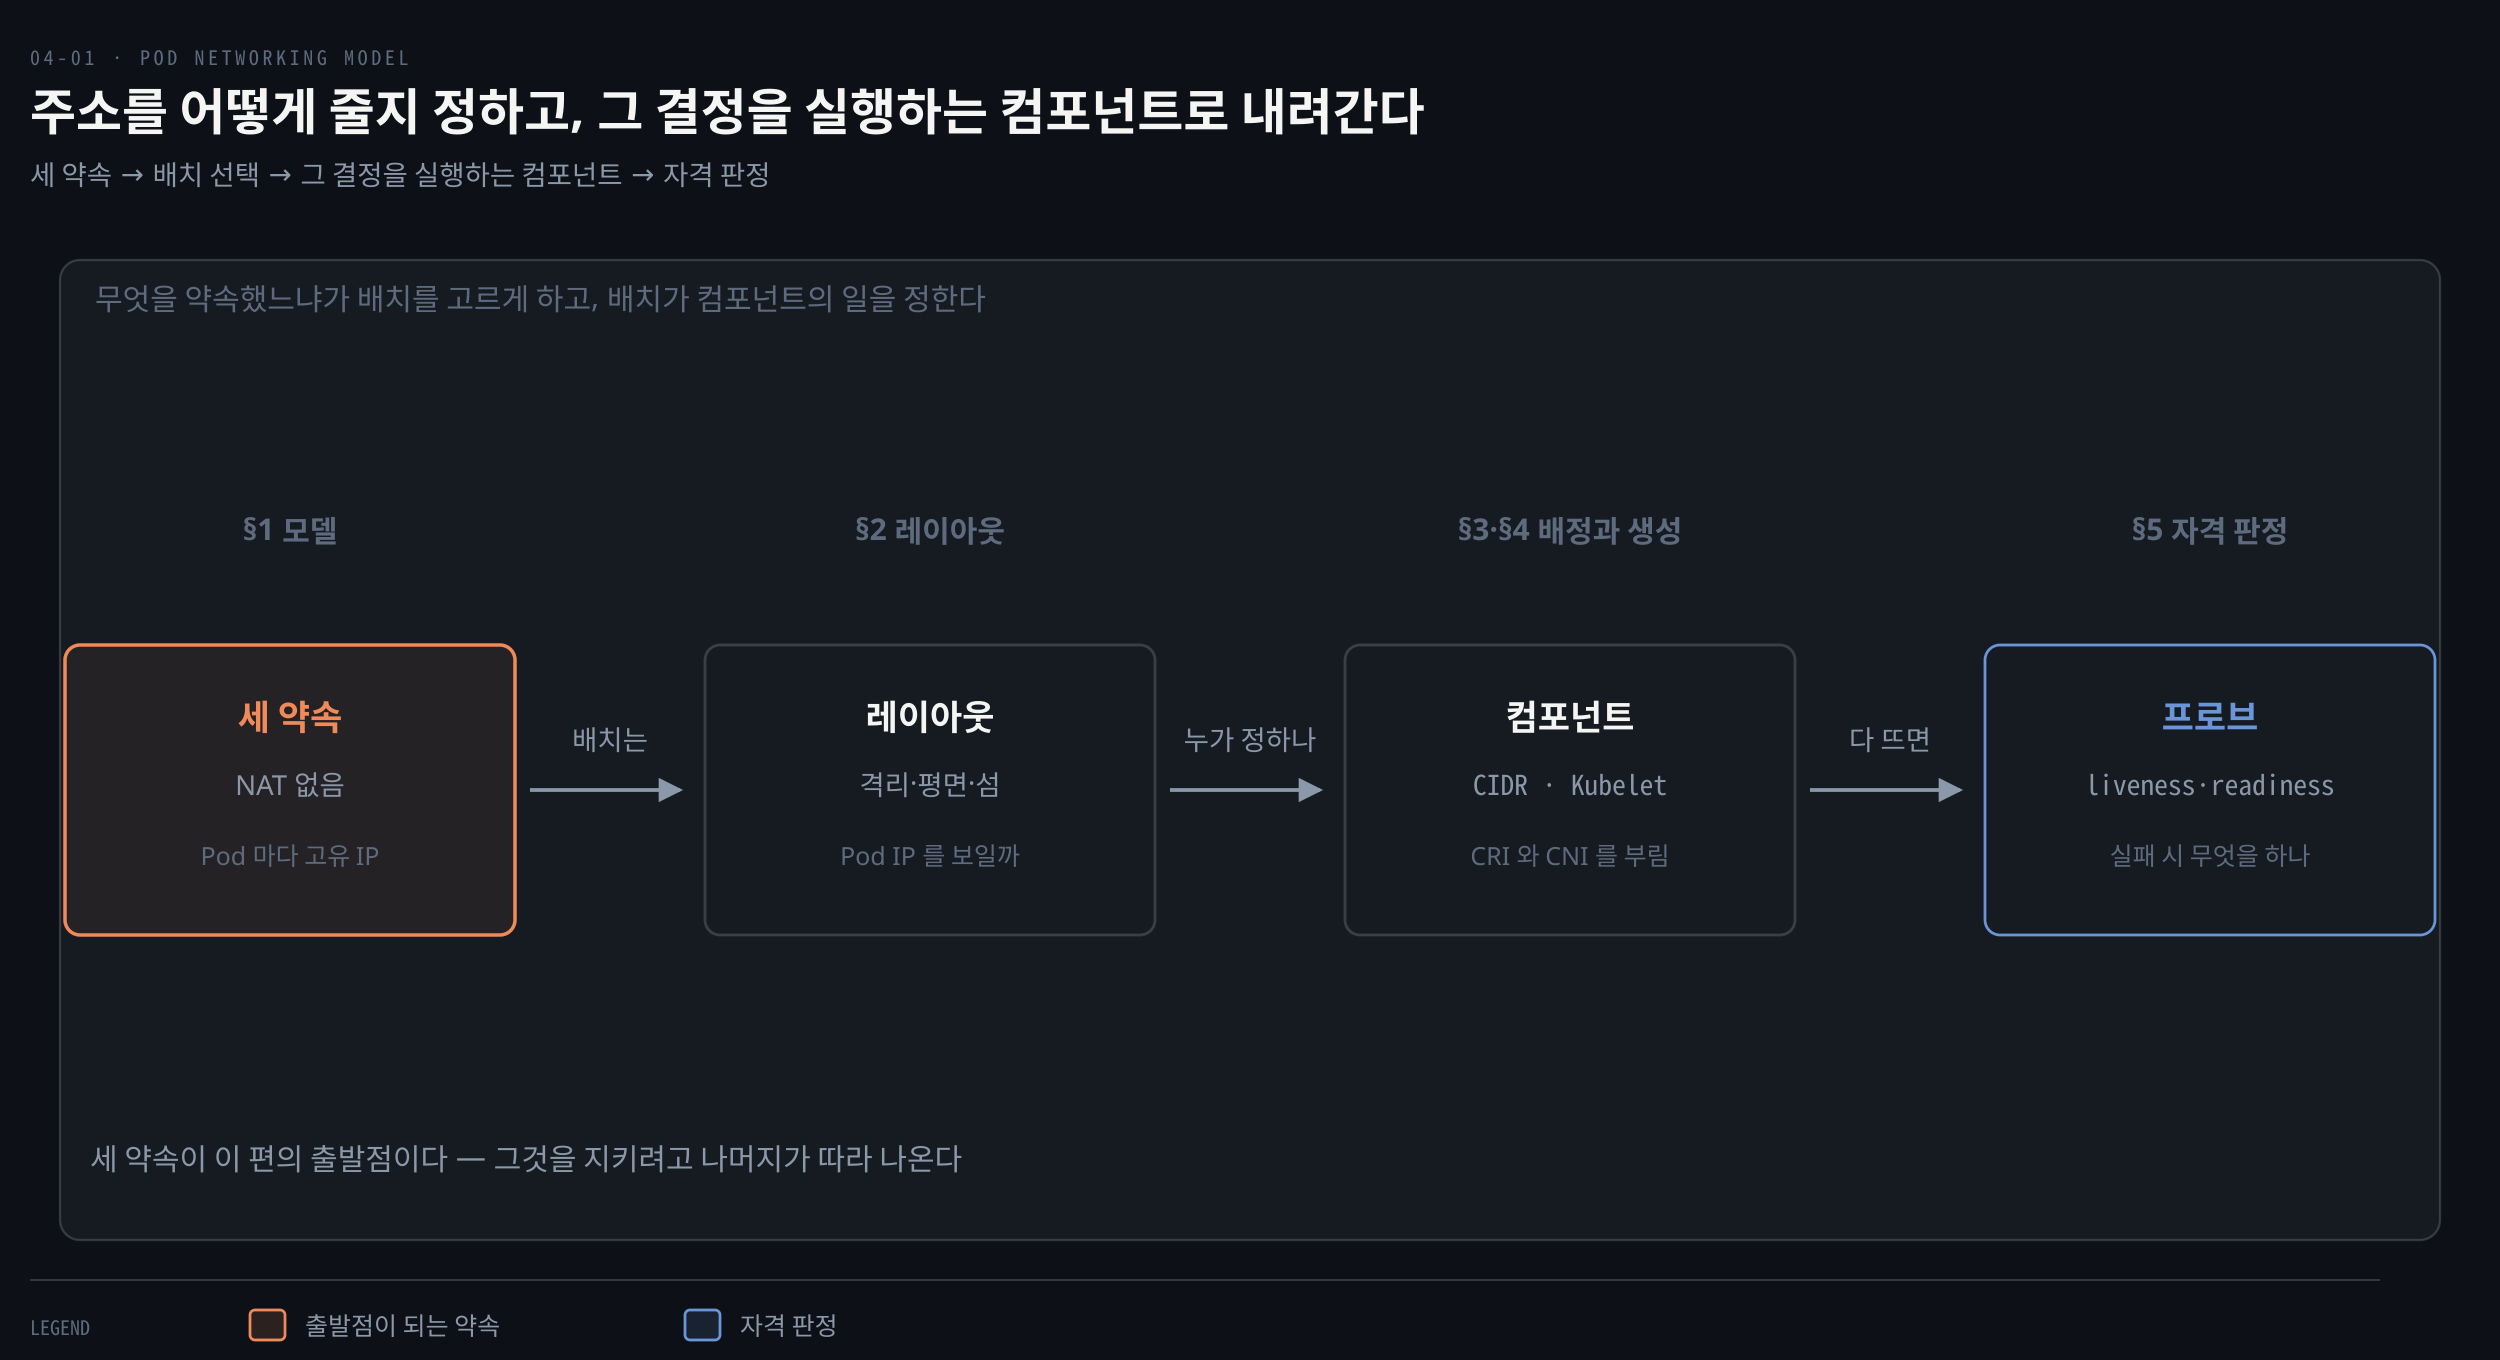
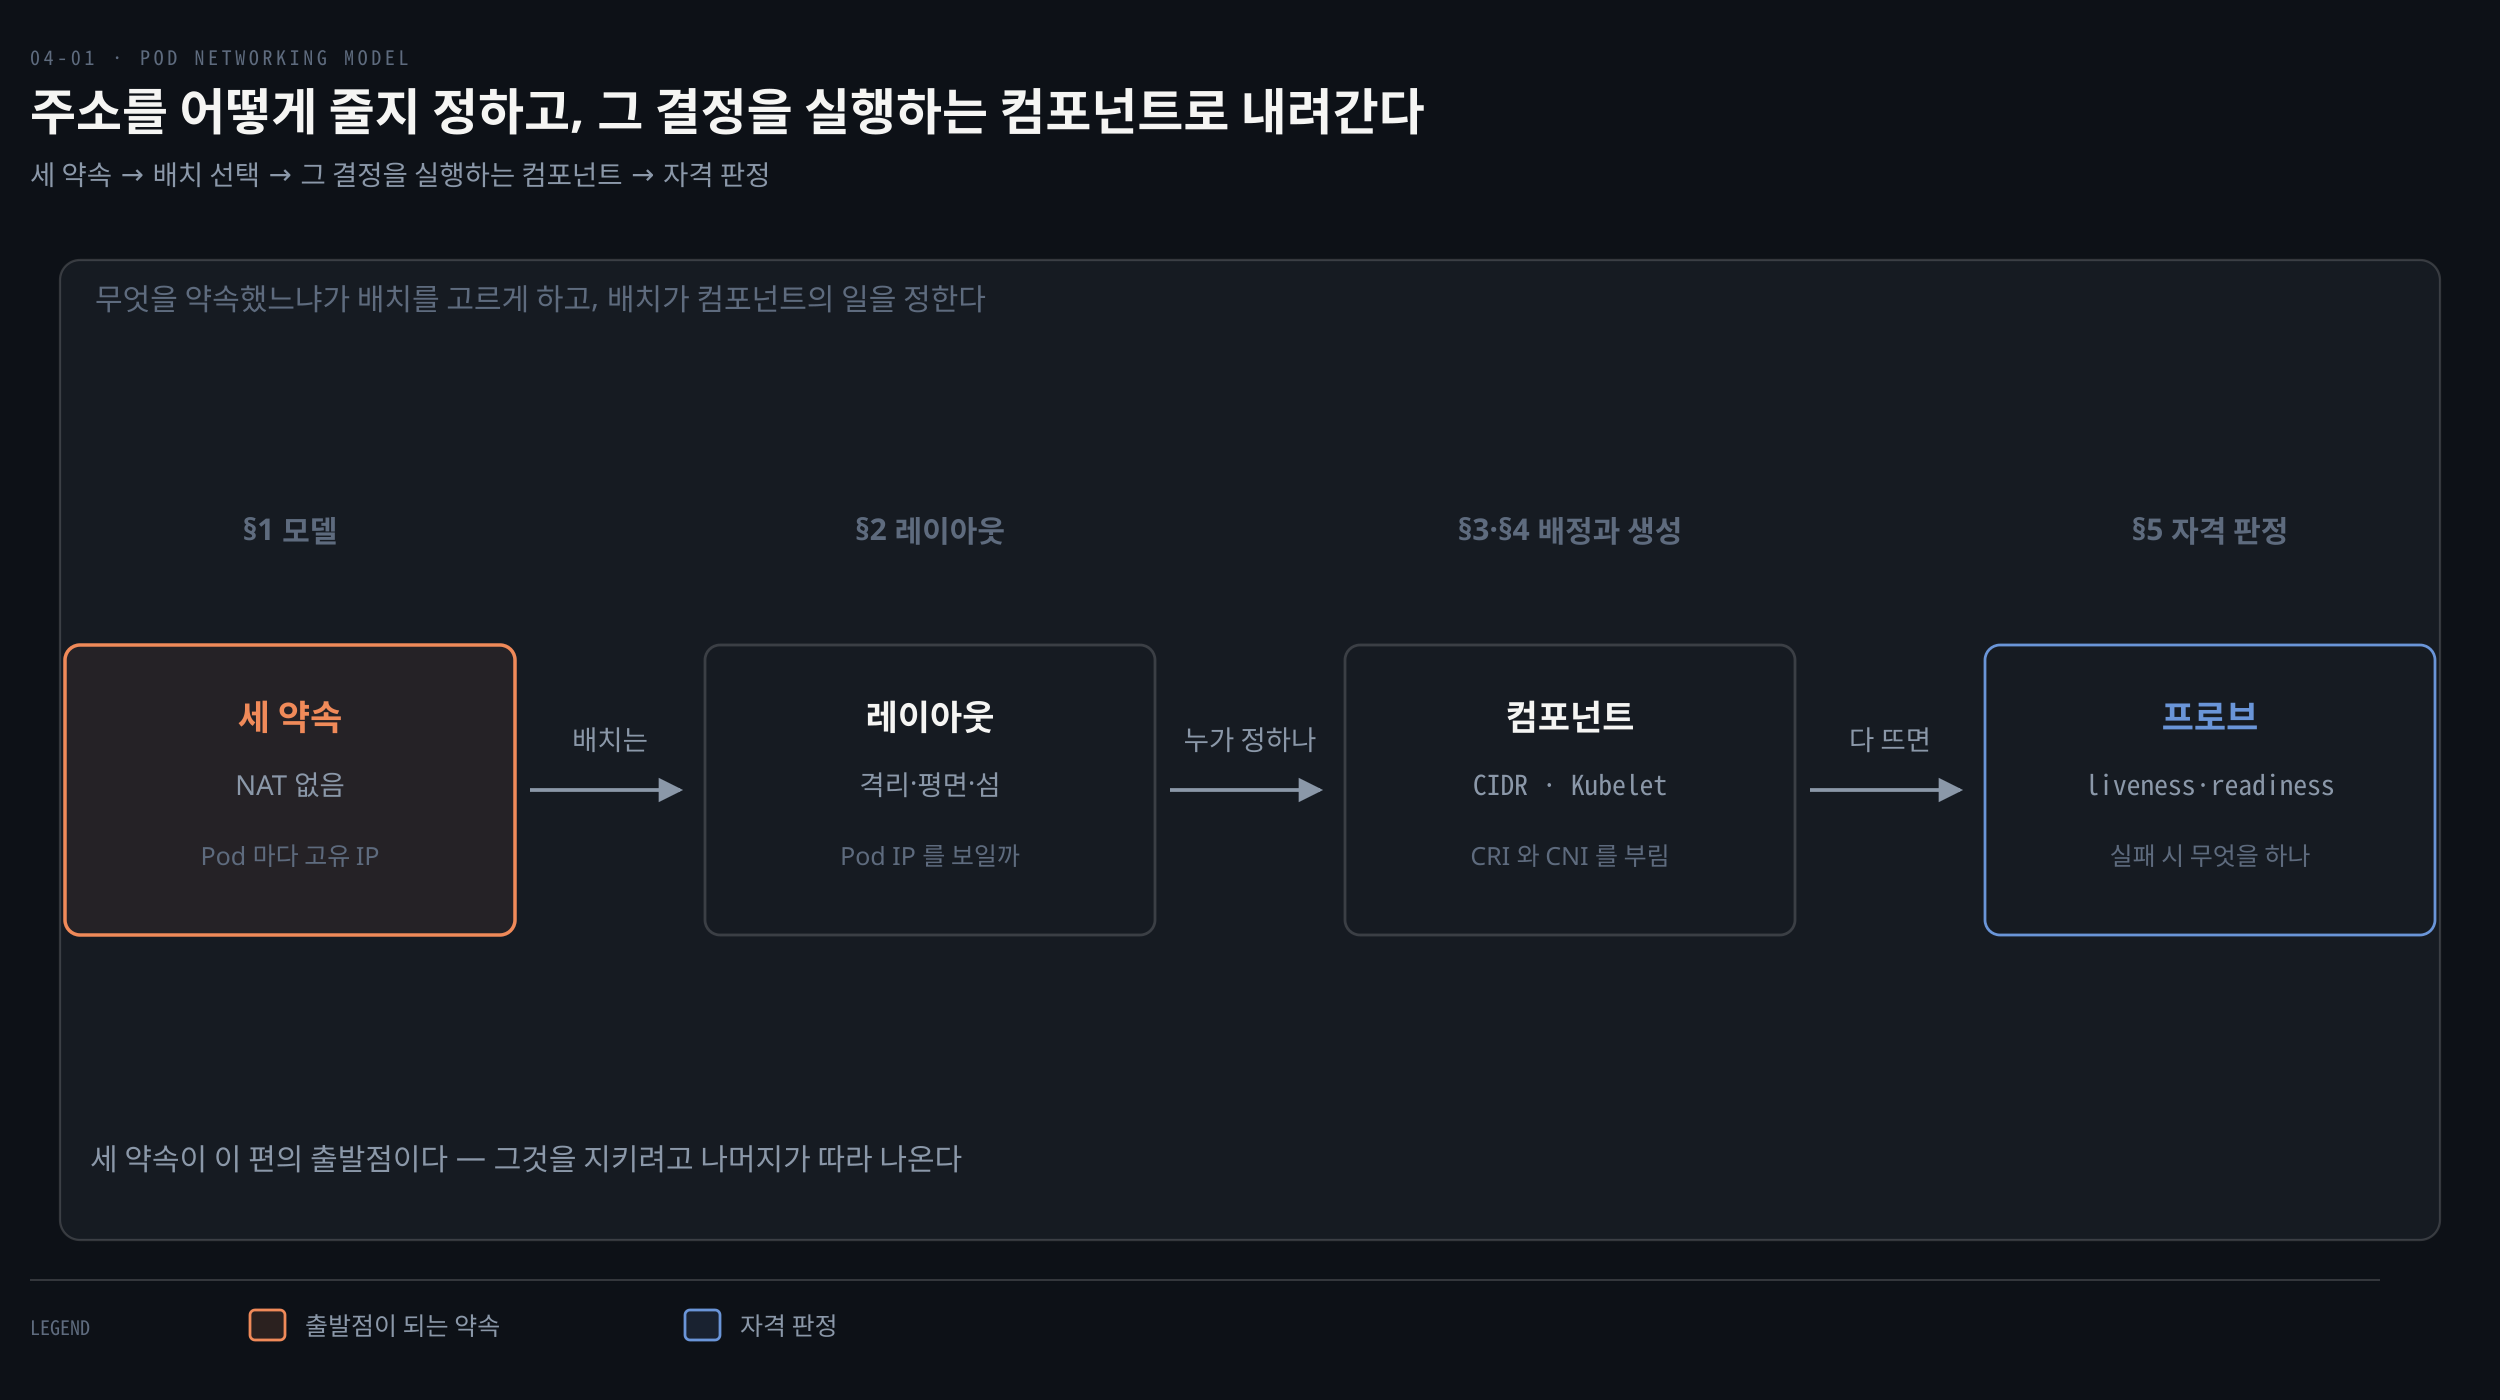
- <svg xmlns="http://www.w3.org/2000/svg" viewBox="0 0 1000 544" width="100%" role="img" aria-labelledby="dt dd">
+ <svg xmlns="http://www.w3.org/2000/svg" viewBox="0 0 1000 560" width="100%" role="img" aria-labelledby="dt dd">
  <defs>
    <marker id="ar" viewBox="0 0 8 8" refX="7" refY="4" markerWidth="6.5" markerHeight="6.5" orient="auto">
      <path d="M0 0 L8 4 L0 8 z" fill="#8B98A9" />
    </marker>
    <marker id="ok" viewBox="0 0 8 8" refX="7" refY="4" markerWidth="6.5" markerHeight="6.5" orient="auto">
      <path d="M0 0 L8 4 L0 8 z" fill="#3FB98C" />
    </marker>
    <marker id="warn" viewBox="0 0 8 8" refX="7" refY="4" markerWidth="6.5" markerHeight="6.5" orient="auto">
      <path d="M0 0 L8 4 L0 8 z" fill="#E3B341" />
    </marker>
    <marker id="bad" viewBox="0 0 8 8" refX="7" refY="4" markerWidth="6.5" markerHeight="6.5" orient="auto">
      <path d="M0 0 L8 4 L0 8 z" fill="#F0616D" />
    </marker>
    <marker id="info" viewBox="0 0 8 8" refX="7" refY="4" markerWidth="6.5" markerHeight="6.5" orient="auto">
      <path d="M0 0 L8 4 L0 8 z" fill="#6A95D8" />
    </marker>
    <marker id="acc" viewBox="0 0 8 8" refX="7" refY="4" markerWidth="6.5" markerHeight="6.5" orient="auto">
      <path d="M0 0 L8 4 L0 8 z" fill="#F08A59" />
    </marker>
    <marker id="soft" viewBox="0 0 8 8" refX="7" refY="4" markerWidth="6.5" markerHeight="6.5" orient="auto">
      <path d="M0 0 L8 4 L0 8 z" fill="#5E6B7E" />
    </marker>
  </defs>
-   <rect width="1000" height="544" fill="#0D1117" />
+   <rect width="1000" height="560" fill="#0D1117" />
  <text x="12" y="26" font-family="'Geist Mono','Noto Sans Mono CJK KR',monospace" font-size="8" letter-spacing="0.18em" fill="#5E6B7E">04-01 · POD NETWORKING MODEL</text>
  <text x="12" y="52" font-family="'Geist','Apple SD Gothic Neo','Noto Sans KR','Malgun Gothic',sans-serif" font-size="20" font-weight="600" fill="#F5F5F3">주소를 어떻게 줄지 정하고, 그 결정을 실행하는 컴포넌트로 내려간다</text>
  <text x="12" y="74" font-family="'Geist','Apple SD Gothic Neo','Noto Sans KR','Malgun Gothic',sans-serif" font-size="11" fill="#8B98A9">세 약속 → 배치 선택 → 그 결정을 실행하는 컴포넌트 → 자격 판정</text>
  <rect x="24" y="104" width="952" height="392" rx="8" fill="#161B22" stroke="rgba(191,192,192,0.22)" stroke-width="0.9" />
  <text x="38" y="124" text-anchor="start" font-family="'Geist','Apple SD Gothic Neo','Noto Sans KR','Malgun Gothic',sans-serif" font-size="12" font-weight="400" fill="#5E6B7E">무엇을 약속했느냐가 배치를 고르게 하고, 배치가 컴포넌트의 일을 정한다</text>
  <text x="116" y="216" text-anchor="middle" font-family="'Geist','Apple SD Gothic Neo','Noto Sans KR','Malgun Gothic',sans-serif" font-size="12" font-weight="600" fill="#5E6B7E">§1 모델</text>
  <text x="372" y="216" text-anchor="middle" font-family="'Geist','Apple SD Gothic Neo','Noto Sans KR','Malgun Gothic',sans-serif" font-size="12" font-weight="600" fill="#5E6B7E">§2 레이아웃</text>
  <text x="628" y="216" text-anchor="middle" font-family="'Geist','Apple SD Gothic Neo','Noto Sans KR','Malgun Gothic',sans-serif" font-size="12" font-weight="600" fill="#5E6B7E">§3·§4 배정과 생성</text>
  <text x="884" y="216" text-anchor="middle" font-family="'Geist','Apple SD Gothic Neo','Noto Sans KR','Malgun Gothic',sans-serif" font-size="12" font-weight="600" fill="#5E6B7E">§5 자격 판정</text>
  <rect x="26" y="258" width="180" height="116" rx="6" fill="#F08A5912" stroke="#F08A59" stroke-width="1.4" />
  <text x="116" y="292" text-anchor="middle" font-family="'Geist','Apple SD Gothic Neo','Noto Sans KR','Malgun Gothic',sans-serif" font-size="14" font-weight="600" fill="#F08A59">세 약속</text>
  <text x="116" y="318" text-anchor="middle" font-family="'Geist','Apple SD Gothic Neo','Noto Sans KR','Malgun Gothic',sans-serif" font-size="11" font-weight="400" fill="#8B98A9">NAT 없음</text>
  <text x="116" y="346" text-anchor="middle" font-family="'Geist','Apple SD Gothic Neo','Noto Sans KR','Malgun Gothic',sans-serif" font-size="10" font-weight="400" fill="#5E6B7E">Pod 마다 고유 IP</text>
  <rect x="282" y="258" width="180" height="116" rx="6" fill="#161B22" stroke="rgba(191,192,192,0.22)" stroke-width="1.1" />
  <text x="372" y="292" text-anchor="middle" font-family="'Geist','Apple SD Gothic Neo','Noto Sans KR','Malgun Gothic',sans-serif" font-size="14" font-weight="600" fill="#F5F5F3">레이아웃</text>
  <text x="372" y="318" text-anchor="middle" font-family="'Geist','Apple SD Gothic Neo','Noto Sans KR','Malgun Gothic',sans-serif" font-size="11" font-weight="400" fill="#8B98A9">격리·평면·섬</text>
  <text x="372" y="346" text-anchor="middle" font-family="'Geist','Apple SD Gothic Neo','Noto Sans KR','Malgun Gothic',sans-serif" font-size="10" font-weight="400" fill="#5E6B7E">Pod IP 를 보일까</text>
  <rect x="538" y="258" width="180" height="116" rx="6" fill="#161B22" stroke="rgba(191,192,192,0.22)" stroke-width="1.1" />
  <text x="628" y="292" text-anchor="middle" font-family="'Geist','Apple SD Gothic Neo','Noto Sans KR','Malgun Gothic',sans-serif" font-size="14" font-weight="600" fill="#F5F5F3">컴포넌트</text>
  <text x="628" y="318" text-anchor="middle" font-family="'Geist Mono','Noto Sans Mono CJK KR',monospace" font-size="11" font-weight="400" fill="#8B98A9">CIDR · Kubelet</text>
  <text x="628" y="346" text-anchor="middle" font-family="'Geist','Apple SD Gothic Neo','Noto Sans KR','Malgun Gothic',sans-serif" font-size="10" font-weight="400" fill="#5E6B7E">CRI 와 CNI 를 부림</text>
  <rect x="794" y="258" width="180" height="116" rx="6" fill="#161B22" stroke="#6A95D8" stroke-width="1.1" />
  <text x="884" y="292" text-anchor="middle" font-family="'Geist','Apple SD Gothic Neo','Noto Sans KR','Malgun Gothic',sans-serif" font-size="14" font-weight="600" fill="#6A95D8">프로브</text>
  <text x="884" y="318" text-anchor="middle" font-family="'Geist Mono','Noto Sans Mono CJK KR',monospace" font-size="11" font-weight="400" fill="#8B98A9">liveness·readiness</text>
  <text x="884" y="346" text-anchor="middle" font-family="'Geist','Apple SD Gothic Neo','Noto Sans KR','Malgun Gothic',sans-serif" font-size="10" font-weight="400" fill="#5E6B7E">실패 시 무엇을 하나</text>
  <path d="M 212 316 L 272 316" fill="none" stroke="#8B98A9" stroke-width="1.5" marker-end="url(#ar)" />
  <text x="244" y="300" text-anchor="middle" font-family="'Geist','Apple SD Gothic Neo','Noto Sans KR','Malgun Gothic',sans-serif" font-size="11" font-weight="400" fill="#8B98A9">배치는</text>
  <path d="M 468 316 L 528 316" fill="none" stroke="#8B98A9" stroke-width="1.5" marker-end="url(#ar)" />
  <text x="500" y="300" text-anchor="middle" font-family="'Geist','Apple SD Gothic Neo','Noto Sans KR','Malgun Gothic',sans-serif" font-size="11" font-weight="400" fill="#8B98A9">누가 정하나</text>
  <path d="M 724 316 L 784 316" fill="none" stroke="#8B98A9" stroke-width="1.5" marker-end="url(#ar)" />
  <text x="756" y="300" text-anchor="middle" font-family="'Geist','Apple SD Gothic Neo','Noto Sans KR','Malgun Gothic',sans-serif" font-size="11" font-weight="400" fill="#8B98A9">다 뜨면</text>
  <text x="36" y="468" text-anchor="start" font-family="'Geist','Apple SD Gothic Neo','Noto Sans KR','Malgun Gothic',sans-serif" font-size="12" font-weight="400" fill="#8B98A9">세 약속이 이 편의 출발점이다 — 그것을 지키려고 나머지가 따라 나온다</text>
  <line x1="12" y1="512" x2="952" y2="512" stroke="rgba(191,192,192,0.22)" stroke-width="0.8" />
  <text x="12" y="534" text-anchor="start" font-family="'Geist Mono','Noto Sans Mono CJK KR',monospace" font-size="8" font-weight="400" fill="#5E6B7E">LEGEND</text>
  <rect x="100" y="524" width="14" height="12" rx="2" fill="#F08A5922" stroke="#F08A59" stroke-width="1.1" />
  <text x="122" y="534" text-anchor="start" font-family="'Geist','Apple SD Gothic Neo','Noto Sans KR','Malgun Gothic',sans-serif" font-size="10" font-weight="400" fill="#8B98A9">출발점이 되는 약속</text>
  <rect x="274" y="524" width="14" height="12" rx="2" fill="#6A95D822" stroke="#6A95D8" stroke-width="1.1" />
  <text x="296" y="534" text-anchor="start" font-family="'Geist','Apple SD Gothic Neo','Noto Sans KR','Malgun Gothic',sans-serif" font-size="10" font-weight="400" fill="#8B98A9">자격 판정</text>
</svg>
